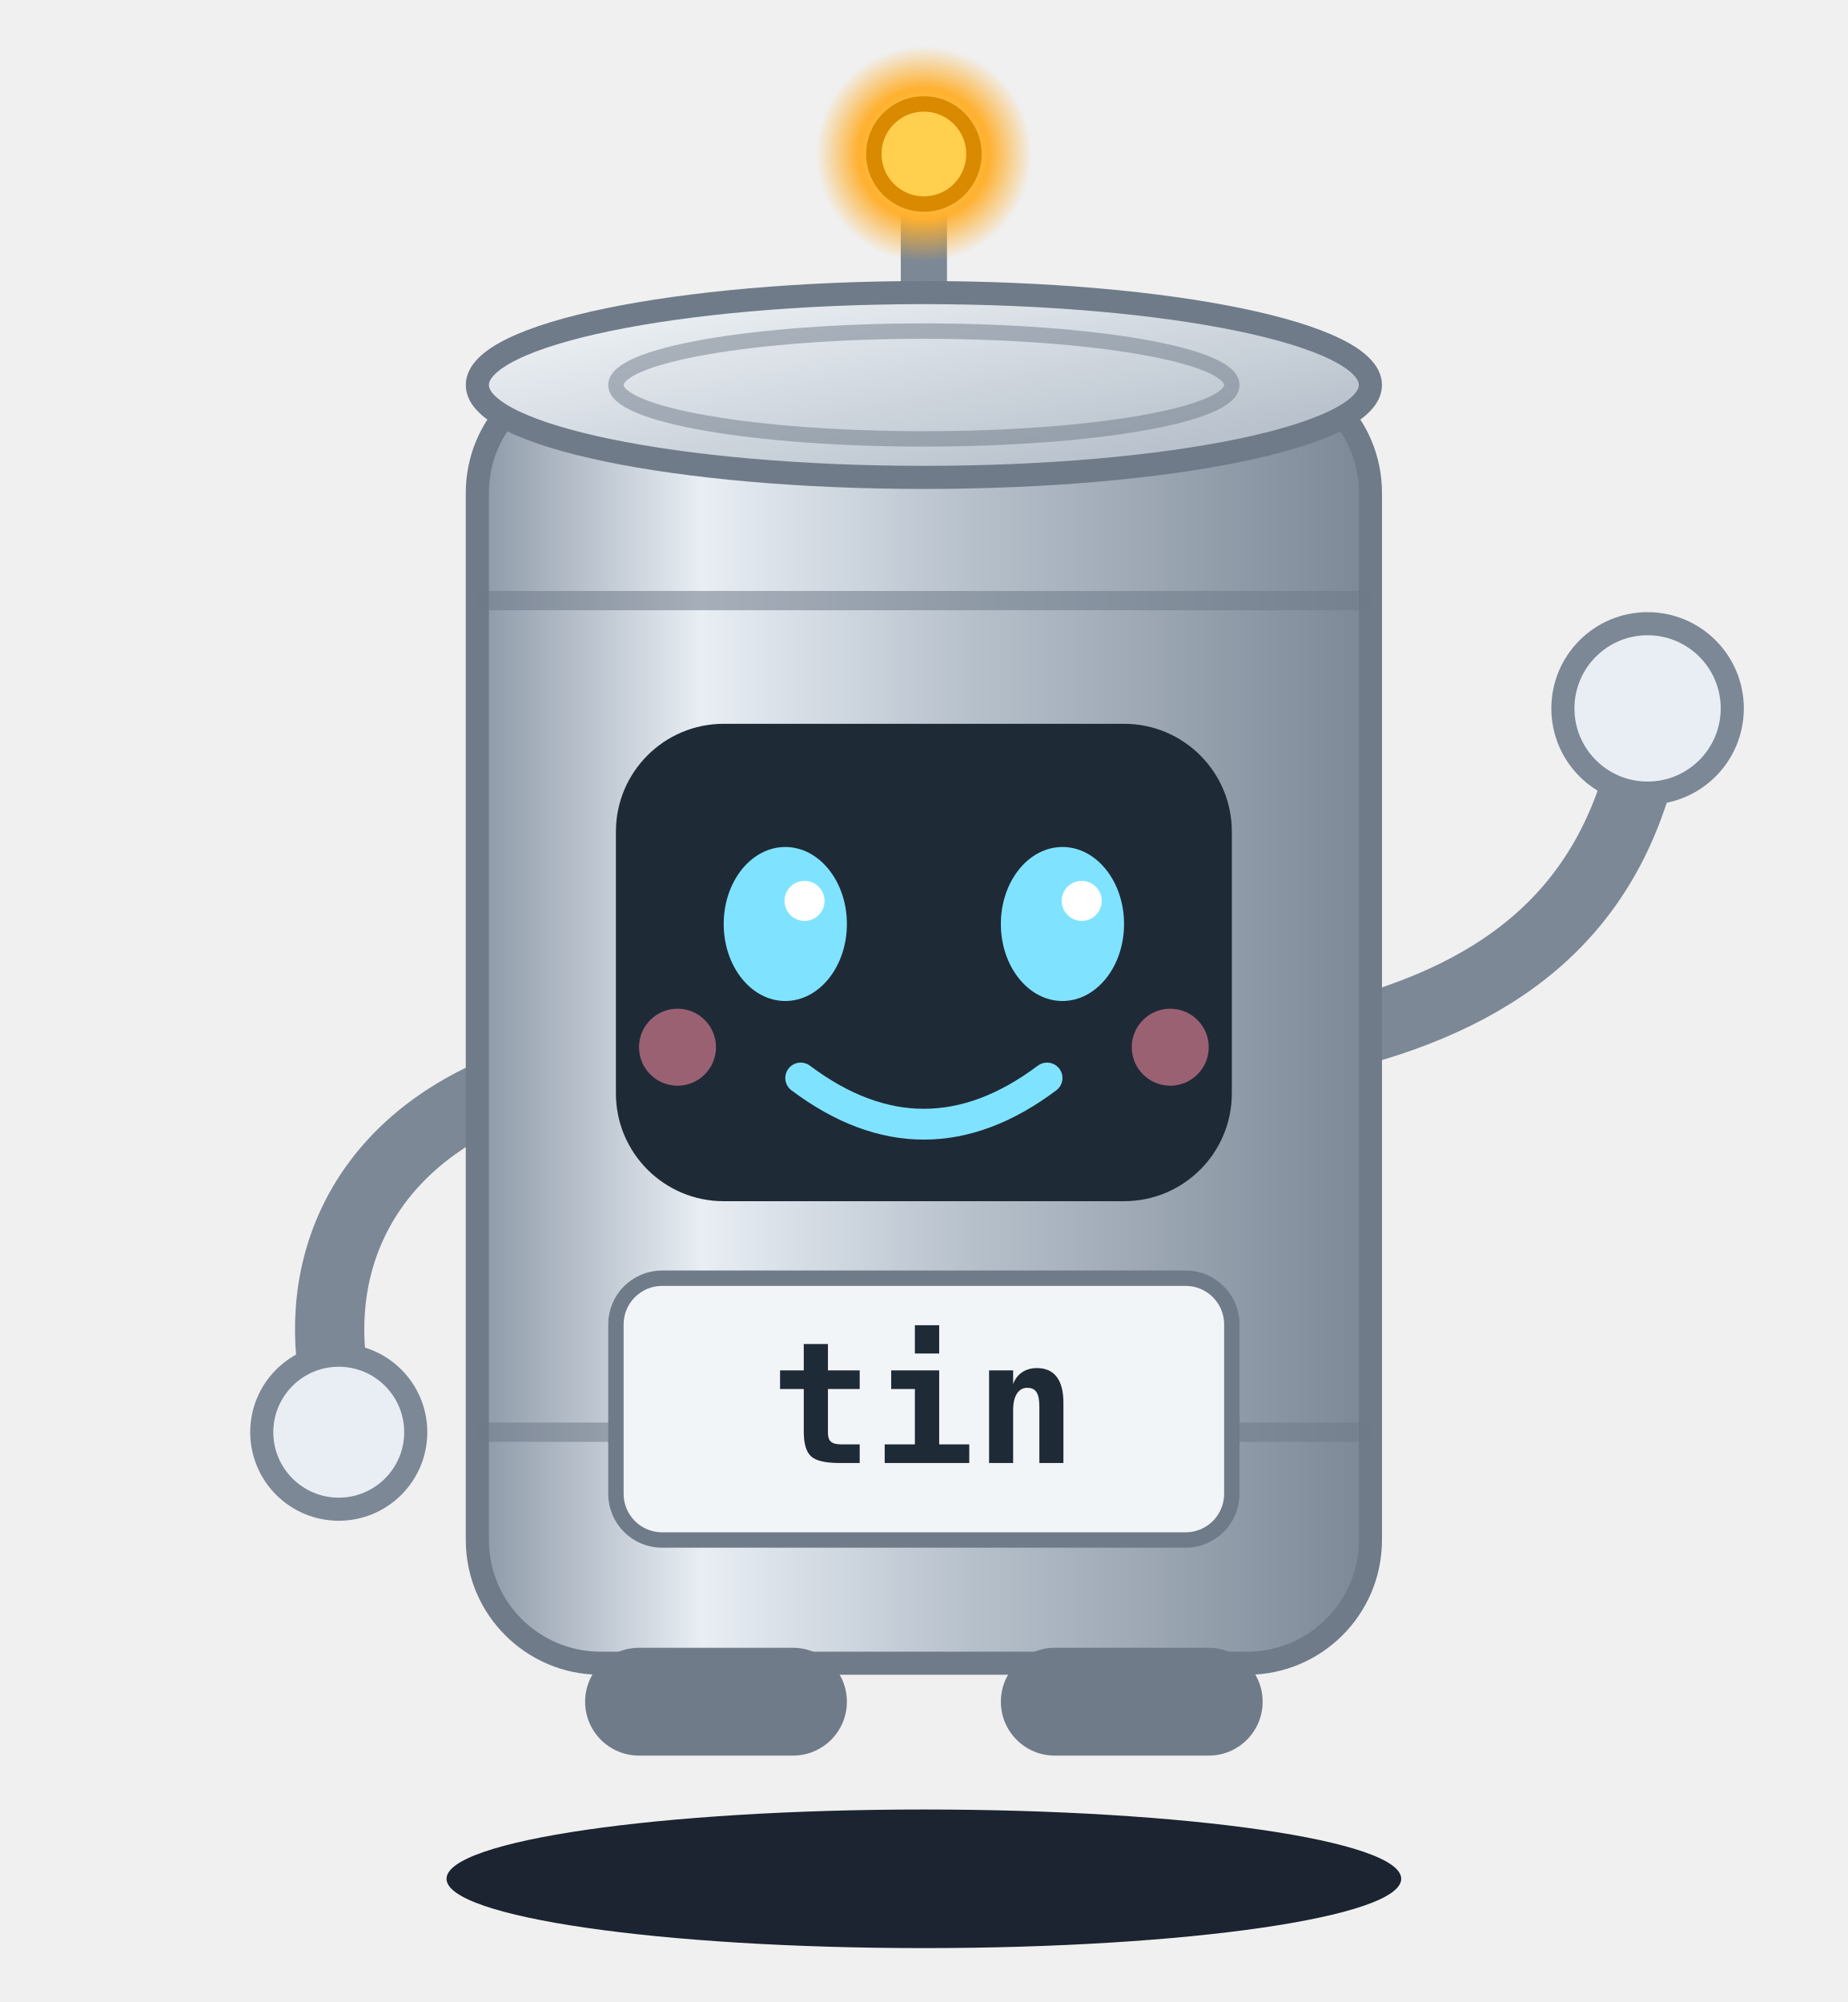
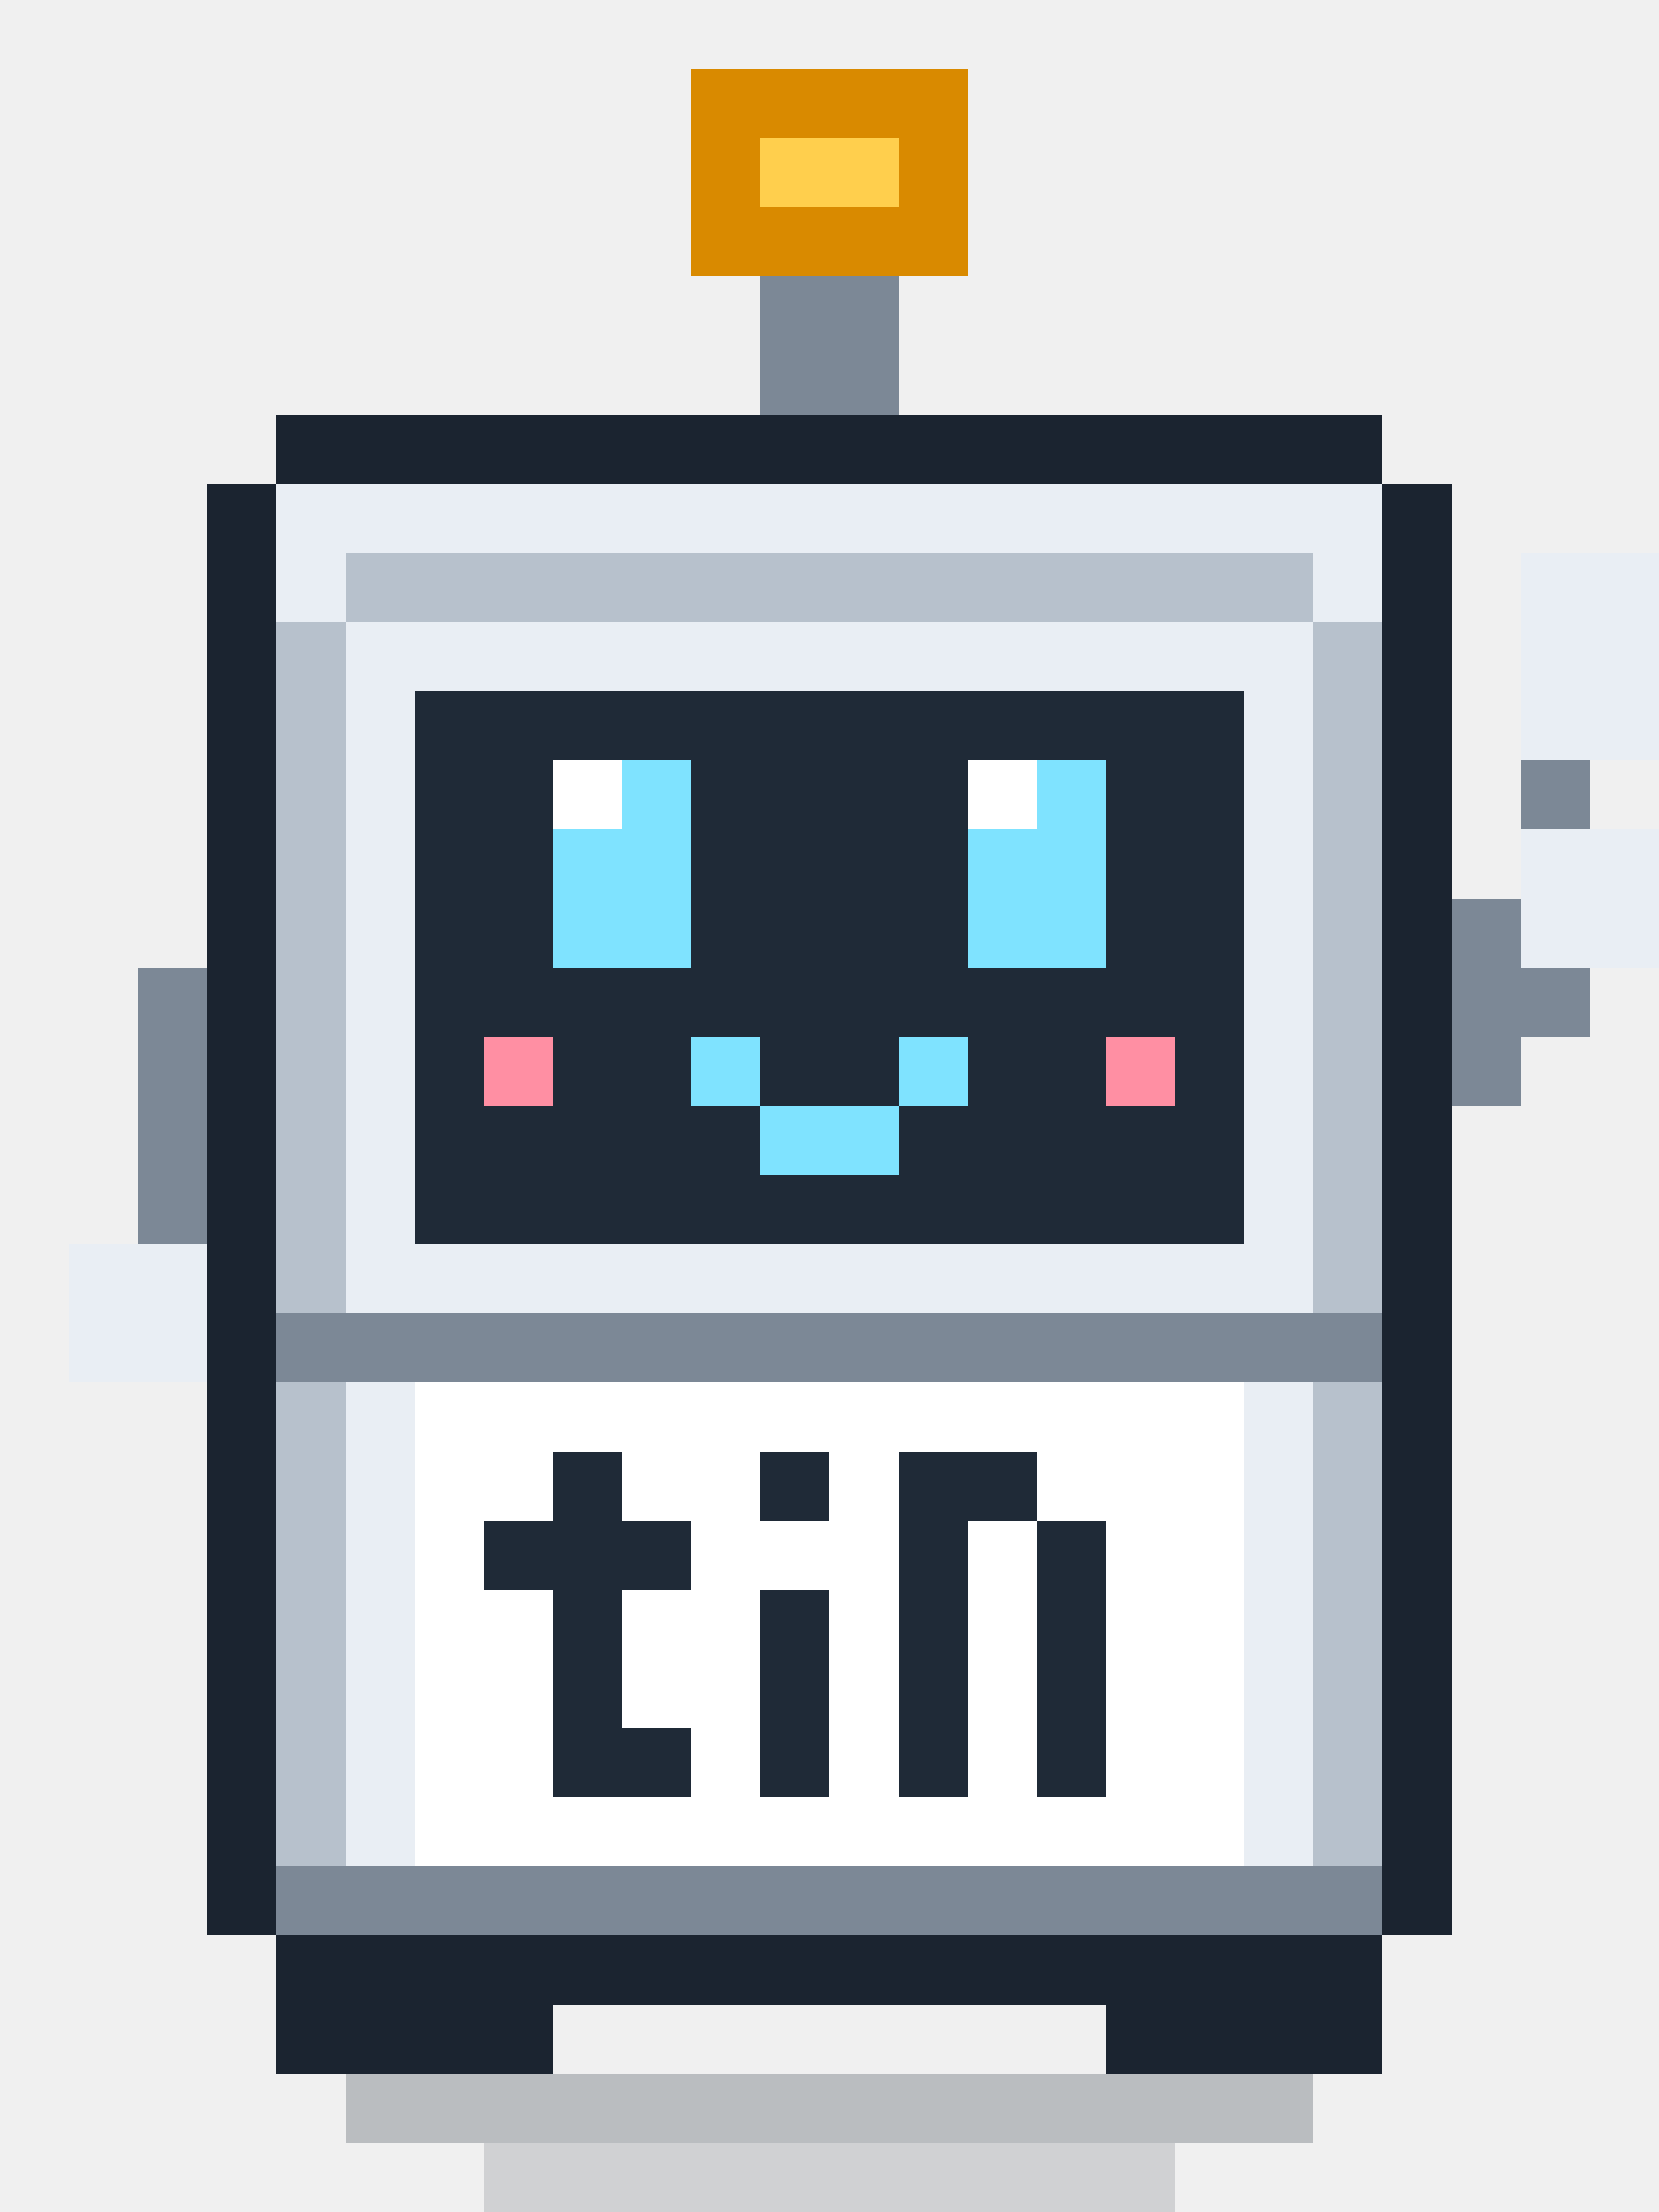
- <svg xmlns="http://www.w3.org/2000/svg" viewBox="0 0 240 260" width="240" height="260" role="img" aria-labelledby="t d">
-   <defs>
-     <linearGradient id="metal" x1="0" y1="0" x2="1" y2="0">
-       <stop offset="0" stop-color="#8d99a8" />
-       <stop offset="0.25" stop-color="#e9eef4" />
-       <stop offset="0.55" stop-color="#b7c1cc" />
-       <stop offset="1" stop-color="#7c8896" />
-     </linearGradient>
-     <linearGradient id="lid" x1="0" y1="0" x2="1" y2="1">
-       <stop offset="0" stop-color="#f6f9fc" />
-       <stop offset="1" stop-color="#aab5c1" />
-     </linearGradient>
-     <radialGradient id="glow" cx="0.5" cy="0.5" r="0.5">
-       <stop offset="0" stop-color="#ffe37a" />
-       <stop offset="0.6" stop-color="#ffb02e" />
-       <stop offset="1" stop-color="#ffb02e" stop-opacity="0" />
-     </radialGradient>
-     <style>
-       .bob { animation: bob 2.4s ease-in-out infinite; transform-box: fill-box; transform-origin: 50% 100%; }
-       .shadow { animation: shadow 2.4s ease-in-out infinite; transform-box: fill-box; transform-origin: 50% 50%; }
-       .wave { animation: wave 1.1s ease-in-out infinite; transform-box: fill-box; transform-origin: 8% 90%; }
-       .blink { animation: blink 4s infinite; transform-box: fill-box; transform-origin: 50% 50%; }
-       .pulse { animation: pulse 1.6s ease-in-out infinite; transform-box: fill-box; transform-origin: 50% 50%; }
-       .sway { animation: sway 2.4s ease-in-out infinite; transform-box: fill-box; transform-origin: 50% 100%; }
-       @keyframes bob { 0%,100% { transform: translateY(0); } 50% { transform: translateY(-8px); } }
-       @keyframes shadow { 0%,100% { transform: scale(1); opacity: .28; } 50% { transform: scale(.82); opacity: .16; } }
-       @keyframes wave { 0%,100% { transform: rotate(8deg); } 50% { transform: rotate(-28deg); } }
-       @keyframes blink { 0%,92%,100% { transform: scaleY(1); } 95% { transform: scaleY(.08); } }
-       @keyframes pulse { 0%,100% { transform: scale(1); opacity: .9; } 50% { transform: scale(1.35); opacity: 1; } }
-       @keyframes sway { 0%,100% { transform: rotate(-4deg); } 50% { transform: rotate(4deg); } }
-       @media (prefers-reduced-motion: reduce) { .bob,.shadow,.wave,.blink,.pulse,.sway { animation: none; } }
-     </style>
-   </defs>
-   <ellipse class="shadow" cx="120" cy="244" rx="62" ry="9" fill="#1b2430" />
-   <g class="bob">
-     <g class="sway">
-       <rect x="117" y="22" width="6" height="30" rx="3" fill="#7c8896" />
-       <circle class="pulse" cx="120" cy="20" r="14" fill="url(#glow)" />
-       <circle cx="120" cy="20" r="6.5" fill="#ffcf4d" stroke="#d98a00" stroke-width="2" />
+ <svg xmlns="http://www.w3.org/2000/svg" viewBox="0 0 24 32" width="192" height="256" shape-rendering="crispEdges" role="img" aria-labelledby="t d">
+   <style>
+ .bob{animation:bob 1.2s steps(1) infinite}
+ .a1{animation:wa 0.8s steps(1) infinite}
+ .a2{animation:wb 0.8s steps(1) infinite}
+ .open{animation:eo 3.6s steps(1) infinite}
+ .shut{animation:ec 3.6s steps(1) infinite}
+ .b1{animation:ba 1.2s steps(1) infinite}
+ .b2{animation:bb 1.2s steps(1) infinite}
+ @keyframes bob{0%{transform:translateY(0)}50%{transform:translateY(-1px)}}
+ @keyframes wa{0%{opacity:1}50%{opacity:0}}
+ @keyframes wb{0%{opacity:0}50%{opacity:1}}
+ @keyframes eo{0%{opacity:1}90%{opacity:0}95%{opacity:1}}
+ @keyframes ec{0%{opacity:0}90%{opacity:1}95%{opacity:0}}
+ @keyframes ba{0%{opacity:1}50%{opacity:0}}
+ @keyframes bb{0%{opacity:0}50%{opacity:1}}
+ @media (prefers-reduced-motion:reduce){.bob,.a1,.a2,.open,.shut,.b1,.b2{animation:none}.a2,.shut,.b2{opacity:0}}
+ </style>
+   <g transform="translate(0 1)">
+     <g fill="#1b2430" fill-opacity=".25">
+       <rect x="5" y="29" width="14" height="1" />
+       <rect x="7" y="30" width="10" height="1" fill-opacity=".15" />
    </g>
-     <g class="wave">
-       <path d="M176 134 C198 128 210 116 214 96" fill="none" stroke="#7c8896" stroke-width="9" stroke-linecap="round" />
-       <circle cx="214" cy="92" r="11" fill="#e9eef4" stroke="#7c8896" stroke-width="3" />
+     <g class="bob">
+       <g class="b1">
+         <rect x="10" y="0" width="4" height="1" fill="#ffcf4d" />
+         <rect x="10" y="1" width="1" height="1" fill="#ffcf4d" />
+         <rect x="11" y="1" width="2" height="1" fill="#d98a00" />
+         <rect x="13" y="1" width="1" height="1" fill="#ffcf4d" />
+         <rect x="10" y="2" width="4" height="1" fill="#ffcf4d" />
+       </g>
+       <g class="b2">
+         <rect x="10" y="0" width="4" height="1" fill="#d98a00" />
+         <rect x="10" y="1" width="1" height="1" fill="#d98a00" />
+         <rect x="11" y="1" width="2" height="1" fill="#ffcf4d" />
+         <rect x="13" y="1" width="1" height="1" fill="#d98a00" />
+         <rect x="10" y="2" width="4" height="1" fill="#d98a00" />
+       </g>
+       <g>
+         <rect x="2" y="13" width="1" height="1" fill="#7c8896" />
+         <rect x="2" y="14" width="1" height="1" fill="#7c8896" />
+         <rect x="2" y="15" width="1" height="1" fill="#7c8896" />
+         <rect x="2" y="16" width="1" height="1" fill="#7c8896" />
+         <rect x="1" y="17" width="2" height="1" fill="#e9eef4" />
+         <rect x="1" y="18" width="2" height="1" fill="#e9eef4" />
+       </g>
+       <g class="a1">
+         <rect x="22" y="7" width="2" height="1" fill="#e9eef4" />
+         <rect x="22" y="8" width="2" height="1" fill="#e9eef4" />
+         <rect x="22" y="9" width="2" height="1" fill="#e9eef4" />
+         <rect x="22" y="10" width="1" height="1" fill="#7c8896" />
+         <rect x="22" y="11" width="1" height="1" fill="#7c8896" />
+         <rect x="21" y="12" width="2" height="1" fill="#7c8896" />
+         <rect x="21" y="13" width="1" height="1" fill="#7c8896" />
+       </g>
+       <g class="a2">
+         <rect x="22" y="11" width="2" height="1" fill="#e9eef4" />
+         <rect x="22" y="12" width="2" height="1" fill="#e9eef4" />
+         <rect x="21" y="13" width="2" height="1" fill="#7c8896" />
+         <rect x="21" y="14" width="1" height="1" fill="#7c8896" />
+       </g>
+       <g>
+         <rect x="11" y="3" width="2" height="1" fill="#7c8896" />
+         <rect x="11" y="4" width="2" height="1" fill="#7c8896" />
+         <rect x="4" y="5" width="16" height="1" fill="#1b2430" />
+         <rect x="3" y="6" width="1" height="1" fill="#1b2430" />
+         <rect x="4" y="6" width="16" height="1" fill="#e9eef4" />
+         <rect x="20" y="6" width="1" height="1" fill="#1b2430" />
+         <rect x="3" y="7" width="1" height="1" fill="#1b2430" />
+         <rect x="4" y="7" width="1" height="1" fill="#e9eef4" />
+         <rect x="5" y="7" width="14" height="1" fill="#b7c1cc" />
+         <rect x="19" y="7" width="1" height="1" fill="#e9eef4" />
+         <rect x="20" y="7" width="1" height="1" fill="#1b2430" />
+         <rect x="3" y="8" width="1" height="1" fill="#1b2430" />
+         <rect x="4" y="8" width="1" height="1" fill="#b7c1cc" />
+         <rect x="5" y="8" width="14" height="1" fill="#e9eef4" />
+         <rect x="19" y="8" width="1" height="1" fill="#b7c1cc" />
+         <rect x="20" y="8" width="1" height="1" fill="#1b2430" />
+         <rect x="3" y="9" width="1" height="1" fill="#1b2430" />
+         <rect x="4" y="9" width="1" height="1" fill="#b7c1cc" />
+         <rect x="5" y="9" width="1" height="1" fill="#e9eef4" />
+         <rect x="6" y="9" width="12" height="1" fill="#1f2a37" />
+         <rect x="18" y="9" width="1" height="1" fill="#e9eef4" />
+         <rect x="19" y="9" width="1" height="1" fill="#b7c1cc" />
+         <rect x="20" y="9" width="1" height="1" fill="#1b2430" />
+         <rect x="3" y="10" width="1" height="1" fill="#1b2430" />
+         <rect x="4" y="10" width="1" height="1" fill="#b7c1cc" />
+         <rect x="5" y="10" width="1" height="1" fill="#e9eef4" />
+         <rect x="6" y="10" width="12" height="1" fill="#1f2a37" />
+         <rect x="18" y="10" width="1" height="1" fill="#e9eef4" />
+         <rect x="19" y="10" width="1" height="1" fill="#b7c1cc" />
+         <rect x="20" y="10" width="1" height="1" fill="#1b2430" />
+         <rect x="3" y="11" width="1" height="1" fill="#1b2430" />
+         <rect x="4" y="11" width="1" height="1" fill="#b7c1cc" />
+         <rect x="5" y="11" width="1" height="1" fill="#e9eef4" />
+         <rect x="6" y="11" width="12" height="1" fill="#1f2a37" />
+         <rect x="18" y="11" width="1" height="1" fill="#e9eef4" />
+         <rect x="19" y="11" width="1" height="1" fill="#b7c1cc" />
+         <rect x="20" y="11" width="1" height="1" fill="#1b2430" />
+         <rect x="3" y="12" width="1" height="1" fill="#1b2430" />
+         <rect x="4" y="12" width="1" height="1" fill="#b7c1cc" />
+         <rect x="5" y="12" width="1" height="1" fill="#e9eef4" />
+         <rect x="6" y="12" width="12" height="1" fill="#1f2a37" />
+         <rect x="18" y="12" width="1" height="1" fill="#e9eef4" />
+         <rect x="19" y="12" width="1" height="1" fill="#b7c1cc" />
+         <rect x="20" y="12" width="1" height="1" fill="#1b2430" />
+         <rect x="3" y="13" width="1" height="1" fill="#1b2430" />
+         <rect x="4" y="13" width="1" height="1" fill="#b7c1cc" />
+         <rect x="5" y="13" width="1" height="1" fill="#e9eef4" />
+         <rect x="6" y="13" width="12" height="1" fill="#1f2a37" />
+         <rect x="18" y="13" width="1" height="1" fill="#e9eef4" />
+         <rect x="19" y="13" width="1" height="1" fill="#b7c1cc" />
+         <rect x="20" y="13" width="1" height="1" fill="#1b2430" />
+         <rect x="3" y="14" width="1" height="1" fill="#1b2430" />
+         <rect x="4" y="14" width="1" height="1" fill="#b7c1cc" />
+         <rect x="5" y="14" width="1" height="1" fill="#e9eef4" />
+         <rect x="6" y="14" width="12" height="1" fill="#1f2a37" />
+         <rect x="18" y="14" width="1" height="1" fill="#e9eef4" />
+         <rect x="19" y="14" width="1" height="1" fill="#b7c1cc" />
+         <rect x="20" y="14" width="1" height="1" fill="#1b2430" />
+         <rect x="3" y="15" width="1" height="1" fill="#1b2430" />
+         <rect x="4" y="15" width="1" height="1" fill="#b7c1cc" />
+         <rect x="5" y="15" width="1" height="1" fill="#e9eef4" />
+         <rect x="6" y="15" width="12" height="1" fill="#1f2a37" />
+         <rect x="18" y="15" width="1" height="1" fill="#e9eef4" />
+         <rect x="19" y="15" width="1" height="1" fill="#b7c1cc" />
+         <rect x="20" y="15" width="1" height="1" fill="#1b2430" />
+         <rect x="3" y="16" width="1" height="1" fill="#1b2430" />
+         <rect x="4" y="16" width="1" height="1" fill="#b7c1cc" />
+         <rect x="5" y="16" width="1" height="1" fill="#e9eef4" />
+         <rect x="6" y="16" width="12" height="1" fill="#1f2a37" />
+         <rect x="18" y="16" width="1" height="1" fill="#e9eef4" />
+         <rect x="19" y="16" width="1" height="1" fill="#b7c1cc" />
+         <rect x="20" y="16" width="1" height="1" fill="#1b2430" />
+         <rect x="3" y="17" width="1" height="1" fill="#1b2430" />
+         <rect x="4" y="17" width="1" height="1" fill="#b7c1cc" />
+         <rect x="5" y="17" width="14" height="1" fill="#e9eef4" />
+         <rect x="19" y="17" width="1" height="1" fill="#b7c1cc" />
+         <rect x="20" y="17" width="1" height="1" fill="#1b2430" />
+         <rect x="3" y="18" width="1" height="1" fill="#1b2430" />
+         <rect x="4" y="18" width="16" height="1" fill="#7c8896" />
+         <rect x="20" y="18" width="1" height="1" fill="#1b2430" />
+         <rect x="3" y="19" width="1" height="1" fill="#1b2430" />
+         <rect x="4" y="19" width="1" height="1" fill="#b7c1cc" />
+         <rect x="5" y="19" width="1" height="1" fill="#e9eef4" />
+         <rect x="6" y="19" width="12" height="1" fill="#ffffff" />
+         <rect x="18" y="19" width="1" height="1" fill="#e9eef4" />
+         <rect x="19" y="19" width="1" height="1" fill="#b7c1cc" />
+         <rect x="20" y="19" width="1" height="1" fill="#1b2430" />
+         <rect x="3" y="20" width="1" height="1" fill="#1b2430" />
+         <rect x="4" y="20" width="1" height="1" fill="#b7c1cc" />
+         <rect x="5" y="20" width="1" height="1" fill="#e9eef4" />
+         <rect x="6" y="20" width="2" height="1" fill="#ffffff" />
+         <rect x="8" y="20" width="1" height="1" fill="#1f2a37" />
+         <rect x="9" y="20" width="2" height="1" fill="#ffffff" />
+         <rect x="11" y="20" width="1" height="1" fill="#1f2a37" />
+         <rect x="12" y="20" width="1" height="1" fill="#ffffff" />
+         <rect x="13" y="20" width="2" height="1" fill="#1f2a37" />
+         <rect x="15" y="20" width="3" height="1" fill="#ffffff" />
+         <rect x="18" y="20" width="1" height="1" fill="#e9eef4" />
+         <rect x="19" y="20" width="1" height="1" fill="#b7c1cc" />
+         <rect x="20" y="20" width="1" height="1" fill="#1b2430" />
+         <rect x="3" y="21" width="1" height="1" fill="#1b2430" />
+         <rect x="4" y="21" width="1" height="1" fill="#b7c1cc" />
+         <rect x="5" y="21" width="1" height="1" fill="#e9eef4" />
+         <rect x="6" y="21" width="1" height="1" fill="#ffffff" />
+         <rect x="7" y="21" width="3" height="1" fill="#1f2a37" />
+         <rect x="10" y="21" width="3" height="1" fill="#ffffff" />
+         <rect x="13" y="21" width="1" height="1" fill="#1f2a37" />
+         <rect x="14" y="21" width="1" height="1" fill="#ffffff" />
+         <rect x="15" y="21" width="1" height="1" fill="#1f2a37" />
+         <rect x="16" y="21" width="2" height="1" fill="#ffffff" />
+         <rect x="18" y="21" width="1" height="1" fill="#e9eef4" />
+         <rect x="19" y="21" width="1" height="1" fill="#b7c1cc" />
+         <rect x="20" y="21" width="1" height="1" fill="#1b2430" />
+         <rect x="3" y="22" width="1" height="1" fill="#1b2430" />
+         <rect x="4" y="22" width="1" height="1" fill="#b7c1cc" />
+         <rect x="5" y="22" width="1" height="1" fill="#e9eef4" />
+         <rect x="6" y="22" width="2" height="1" fill="#ffffff" />
+         <rect x="8" y="22" width="1" height="1" fill="#1f2a37" />
+         <rect x="9" y="22" width="2" height="1" fill="#ffffff" />
+         <rect x="11" y="22" width="1" height="1" fill="#1f2a37" />
+         <rect x="12" y="22" width="1" height="1" fill="#ffffff" />
+         <rect x="13" y="22" width="1" height="1" fill="#1f2a37" />
+         <rect x="14" y="22" width="1" height="1" fill="#ffffff" />
+         <rect x="15" y="22" width="1" height="1" fill="#1f2a37" />
+         <rect x="16" y="22" width="2" height="1" fill="#ffffff" />
+         <rect x="18" y="22" width="1" height="1" fill="#e9eef4" />
+         <rect x="19" y="22" width="1" height="1" fill="#b7c1cc" />
+         <rect x="20" y="22" width="1" height="1" fill="#1b2430" />
+         <rect x="3" y="23" width="1" height="1" fill="#1b2430" />
+         <rect x="4" y="23" width="1" height="1" fill="#b7c1cc" />
+         <rect x="5" y="23" width="1" height="1" fill="#e9eef4" />
+         <rect x="6" y="23" width="2" height="1" fill="#ffffff" />
+         <rect x="8" y="23" width="1" height="1" fill="#1f2a37" />
+         <rect x="9" y="23" width="2" height="1" fill="#ffffff" />
+         <rect x="11" y="23" width="1" height="1" fill="#1f2a37" />
+         <rect x="12" y="23" width="1" height="1" fill="#ffffff" />
+         <rect x="13" y="23" width="1" height="1" fill="#1f2a37" />
+         <rect x="14" y="23" width="1" height="1" fill="#ffffff" />
+         <rect x="15" y="23" width="1" height="1" fill="#1f2a37" />
+         <rect x="16" y="23" width="2" height="1" fill="#ffffff" />
+         <rect x="18" y="23" width="1" height="1" fill="#e9eef4" />
+         <rect x="19" y="23" width="1" height="1" fill="#b7c1cc" />
+         <rect x="20" y="23" width="1" height="1" fill="#1b2430" />
+         <rect x="3" y="24" width="1" height="1" fill="#1b2430" />
+         <rect x="4" y="24" width="1" height="1" fill="#b7c1cc" />
+         <rect x="5" y="24" width="1" height="1" fill="#e9eef4" />
+         <rect x="6" y="24" width="2" height="1" fill="#ffffff" />
+         <rect x="8" y="24" width="2" height="1" fill="#1f2a37" />
+         <rect x="10" y="24" width="1" height="1" fill="#ffffff" />
+         <rect x="11" y="24" width="1" height="1" fill="#1f2a37" />
+         <rect x="12" y="24" width="1" height="1" fill="#ffffff" />
+         <rect x="13" y="24" width="1" height="1" fill="#1f2a37" />
+         <rect x="14" y="24" width="1" height="1" fill="#ffffff" />
+         <rect x="15" y="24" width="1" height="1" fill="#1f2a37" />
+         <rect x="16" y="24" width="2" height="1" fill="#ffffff" />
+         <rect x="18" y="24" width="1" height="1" fill="#e9eef4" />
+         <rect x="19" y="24" width="1" height="1" fill="#b7c1cc" />
+         <rect x="20" y="24" width="1" height="1" fill="#1b2430" />
+         <rect x="3" y="25" width="1" height="1" fill="#1b2430" />
+         <rect x="4" y="25" width="1" height="1" fill="#b7c1cc" />
+         <rect x="5" y="25" width="1" height="1" fill="#e9eef4" />
+         <rect x="6" y="25" width="12" height="1" fill="#ffffff" />
+         <rect x="18" y="25" width="1" height="1" fill="#e9eef4" />
+         <rect x="19" y="25" width="1" height="1" fill="#b7c1cc" />
+         <rect x="20" y="25" width="1" height="1" fill="#1b2430" />
+         <rect x="3" y="26" width="1" height="1" fill="#1b2430" />
+         <rect x="4" y="26" width="16" height="1" fill="#7c8896" />
+         <rect x="20" y="26" width="1" height="1" fill="#1b2430" />
+         <rect x="4" y="27" width="16" height="1" fill="#1b2430" />
+         <rect x="4" y="28" width="4" height="1" fill="#1b2430" />
+         <rect x="16" y="28" width="4" height="1" fill="#1b2430" />
+       </g>
+       <g class="open">
+         <rect x="8" y="10" width="1" height="1" fill="#ffffff" />
+         <rect x="9" y="10" width="1" height="1" fill="#7fe3ff" />
+         <rect x="14" y="10" width="1" height="1" fill="#ffffff" />
+         <rect x="15" y="10" width="1" height="1" fill="#7fe3ff" />
+         <rect x="8" y="11" width="2" height="1" fill="#7fe3ff" />
+         <rect x="14" y="11" width="2" height="1" fill="#7fe3ff" />
+         <rect x="8" y="12" width="2" height="1" fill="#7fe3ff" />
+         <rect x="14" y="12" width="2" height="1" fill="#7fe3ff" />
+       </g>
+       <g class="shut">
+         <rect x="8" y="12" width="2" height="1" fill="#7fe3ff" />
+         <rect x="14" y="12" width="2" height="1" fill="#7fe3ff" />
+       </g>
+       <g>
+         <rect x="10" y="14" width="1" height="1" fill="#7fe3ff" />
+         <rect x="13" y="14" width="1" height="1" fill="#7fe3ff" />
+         <rect x="11" y="15" width="2" height="1" fill="#7fe3ff" />
+       </g>
+       <g>
+         <rect x="7" y="14" width="1" height="1" fill="#ff8fa3" />
+         <rect x="16" y="14" width="1" height="1" fill="#ff8fa3" />
+       </g>
    </g>
-     <path d="M64 142 C46 150 40 166 44 182" fill="none" stroke="#7c8896" stroke-width="9" stroke-linecap="round" />
-     <circle cx="44" cy="186" r="10" fill="#e9eef4" stroke="#7c8896" stroke-width="3" />
-     <rect x="62" y="48" width="116" height="168" rx="16" fill="url(#metal)" stroke="#6f7b89" stroke-width="3" />
-     <g fill="none" stroke="#6f7b89" stroke-opacity=".55" stroke-width="2.5">
-       <path d="M62 78 H178" />
-       <path d="M62 186 H178" />
-     </g>
-     <ellipse cx="120" cy="50" rx="58" ry="12" fill="url(#lid)" stroke="#6f7b89" stroke-width="3" />
-     <ellipse cx="120" cy="50" rx="40" ry="7" fill="none" stroke="#6f7b89" stroke-opacity=".5" stroke-width="2" />
-     <rect x="80" y="94" width="80" height="62" rx="14" fill="#1f2a37" />
-     <g class="blink">
-       <ellipse cx="102" cy="120" rx="8" ry="10" fill="#7fe3ff" />
-       <ellipse cx="138" cy="120" rx="8" ry="10" fill="#7fe3ff" />
-       <circle cx="104.5" cy="117" r="2.6" fill="#ffffff" />
-       <circle cx="140.5" cy="117" r="2.6" fill="#ffffff" />
-     </g>
-     <path d="M104 140 Q120 152 136 140" fill="none" stroke="#7fe3ff" stroke-width="4" stroke-linecap="round" />
-     <circle cx="88" cy="136" r="5" fill="#ff8fa3" fill-opacity=".55" />
-     <circle cx="152" cy="136" r="5" fill="#ff8fa3" fill-opacity=".55" />
-     <rect x="80" y="166" width="80" height="34" rx="6" fill="#f2f5f8" stroke="#6f7b89" stroke-width="2" />
-     <text x="120" y="190" text-anchor="middle" font-family="ui-monospace, SFMono-Regular, Menlo, Consolas, monospace" font-size="22" font-weight="700" fill="#1f2a37">tin</text>
-     <rect x="76" y="214" width="34" height="14" rx="7" fill="#6f7b89" />
-     <rect x="130" y="214" width="34" height="14" rx="7" fill="#6f7b89" />
  </g>
</svg>
